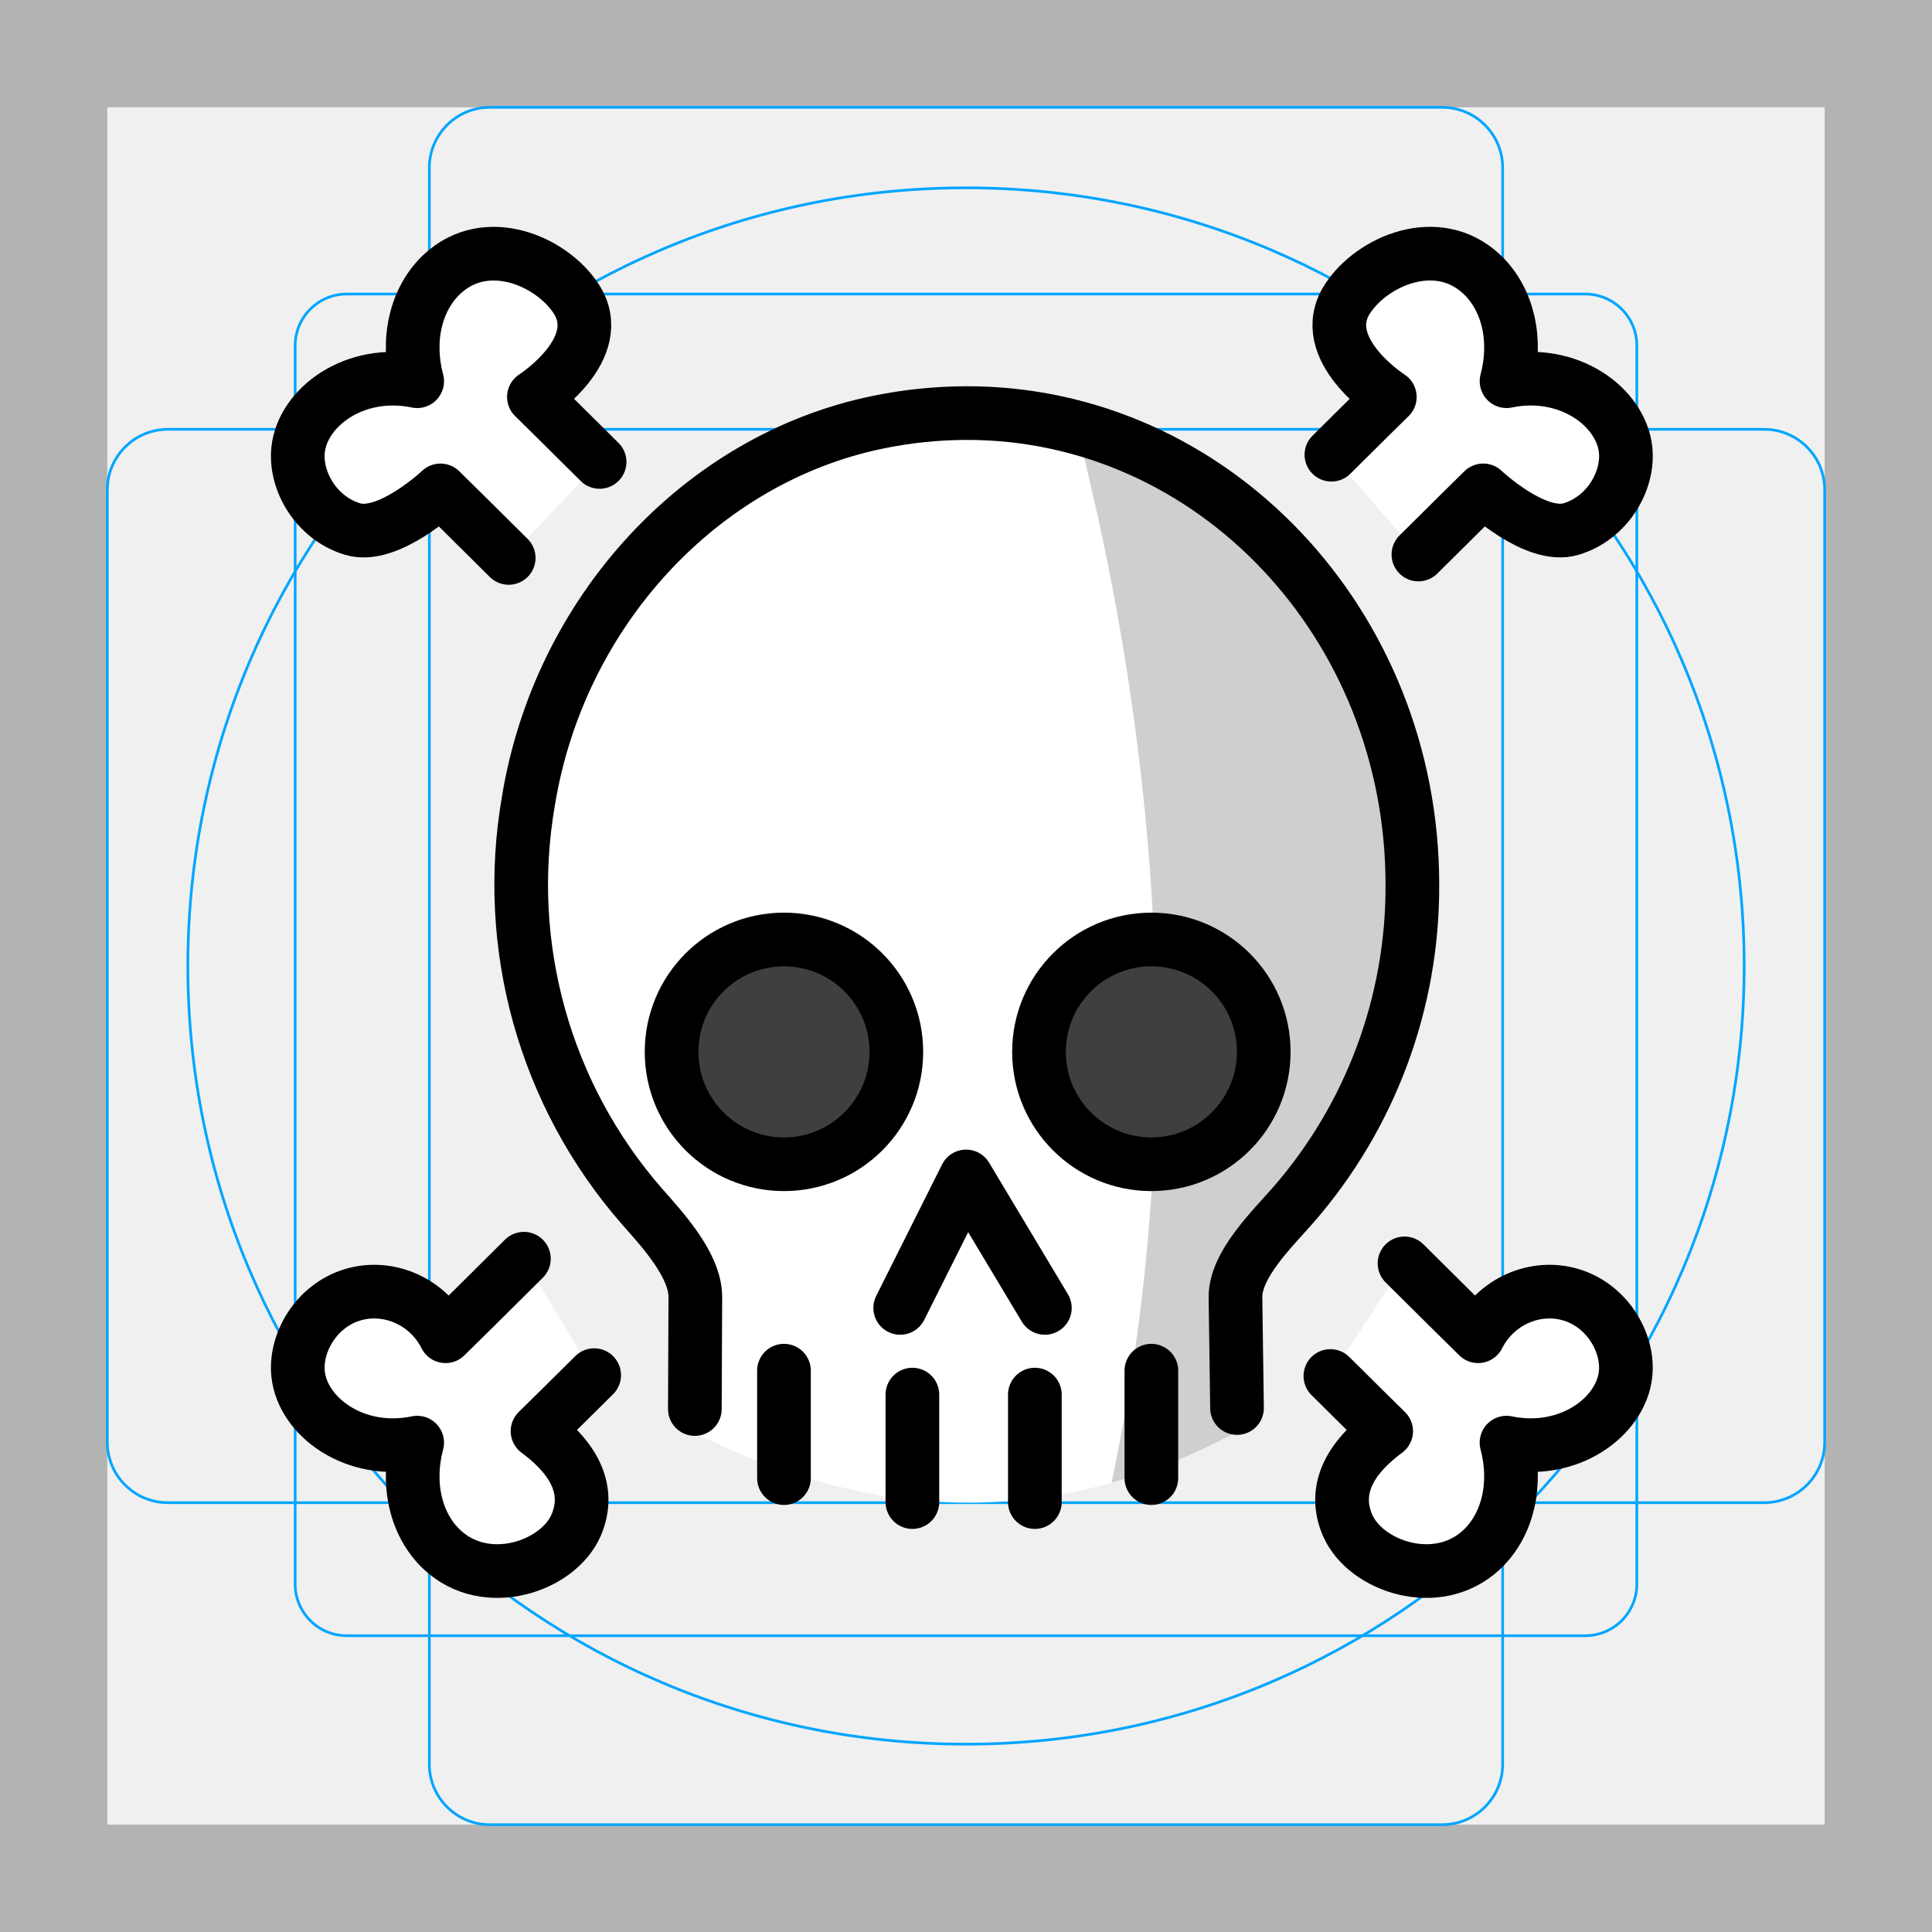
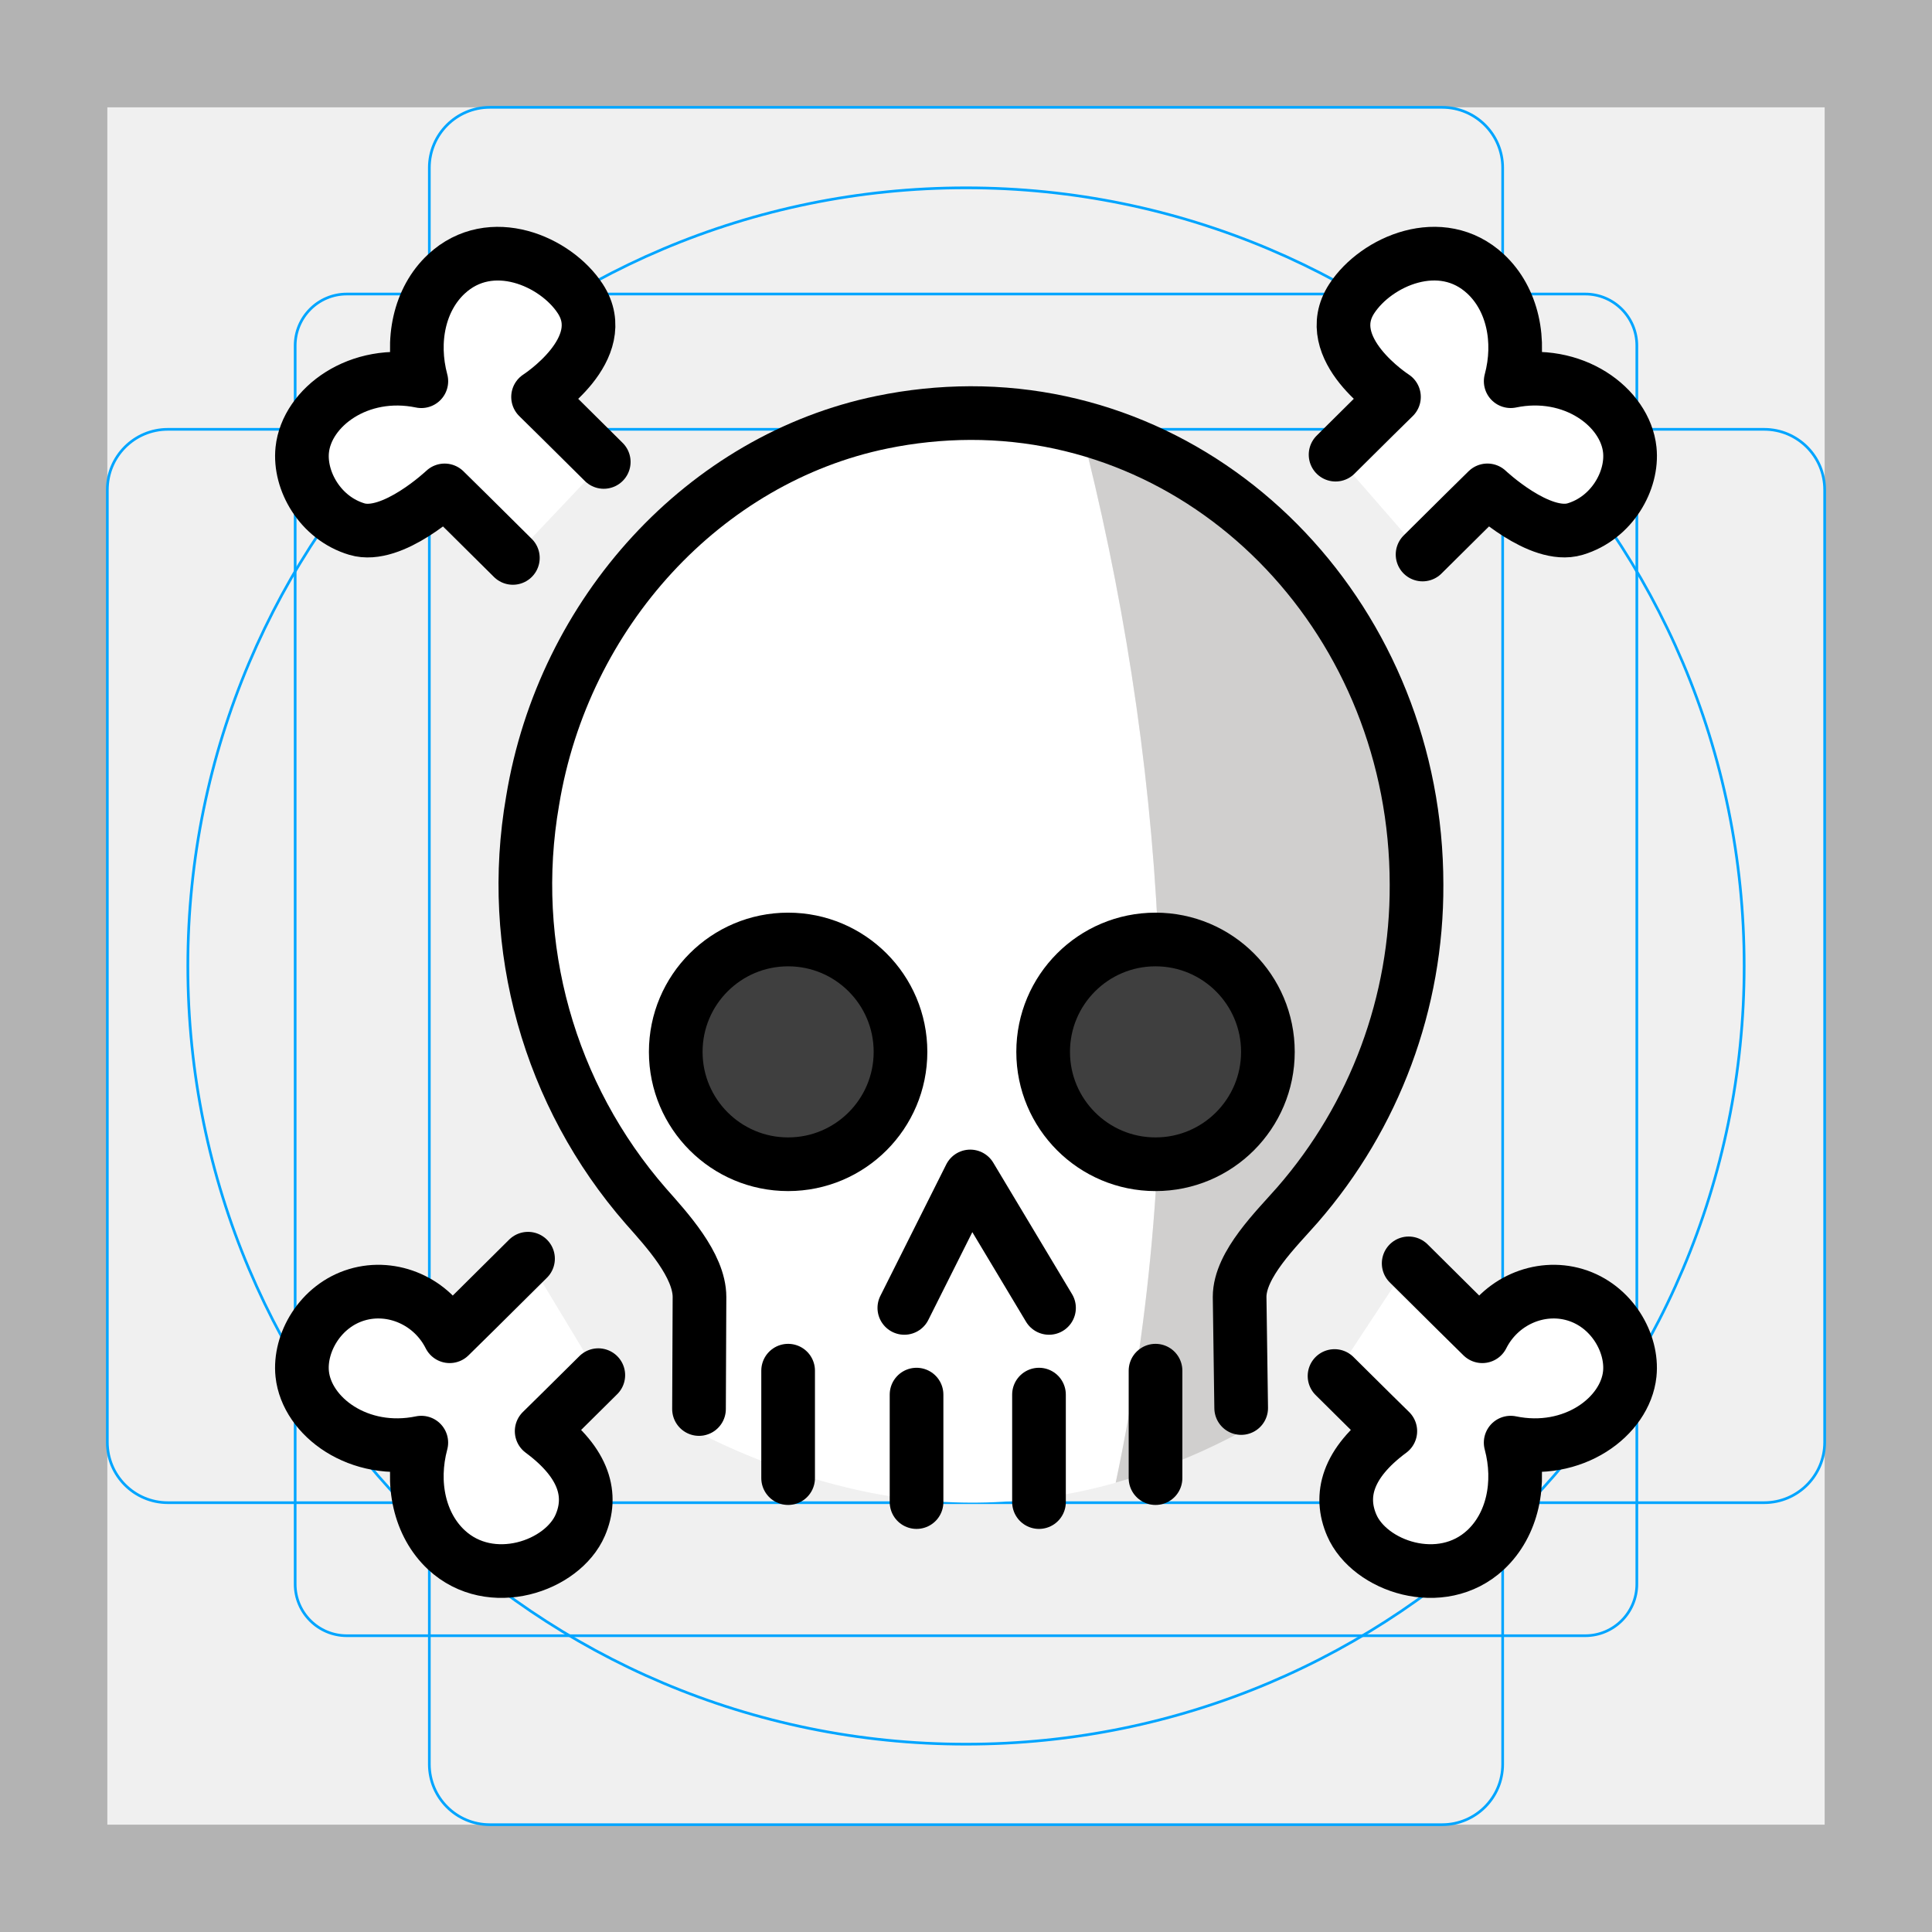
<svg xmlns="http://www.w3.org/2000/svg" id="emoji" viewBox="0 0 72 72">
  <g id="grid">
-     <path d="M68,4V68H4V4H68m4-4H0V72H72V0Z" fill="#b3b3b3" />
-     <path d="M12.923,10.958H59.077A1.923,1.923,0,0,1,61,12.881V59.035a1.923,1.923,0,0,1-1.923,1.923H12.923A1.923,1.923,0,0,1,11,59.035V12.881A1.923,1.923,0,0,1,12.923,10.958Z" fill="none" stroke="#00a5ff" stroke-miterlimit="10" stroke-width="0.1" />
-     <rect x="16" y="4" width="40" height="64" rx="2.254" fill="none" stroke="#00a5ff" stroke-miterlimit="10" stroke-width="0.1" />
-     <rect x="16" y="4" width="40" height="64" rx="2.254" transform="translate(72) rotate(90)" fill="none" stroke="#00a5ff" stroke-miterlimit="10" stroke-width="0.1" />
-     <circle cx="36" cy="36" r="29" fill="none" stroke="#00a5ff" stroke-miterlimit="10" stroke-width="0.1" />
+     <path fill="#B3B3B3" d="M68,4v64H4V4H68 M72,0H0v72h72V0z" />
+     <path fill="none" stroke="#00A5FF" stroke-width="0.1" stroke-miterlimit="10" d="M12.923,10.958h46.154 c1.062,0,1.923,0.861,1.923,1.923v0v46.154c0,1.062-0.861,1.923-1.923,1.923H12.923 c-1.062,0-1.923-0.861-1.923-1.923l0,0V12.881C11,11.819,11.861,10.958,12.923,10.958L12.923,10.958z" />
+     <path fill="none" stroke="#00A5FF" stroke-width="0.1" stroke-miterlimit="10" d="M18.254,4h35.493C54.991,4,56,5.009,56,6.254 v59.493C56,66.991,54.991,68,53.746,68H18.254C17.009,68,16,66.991,16,65.746V6.254C16,5.009,17.009,4,18.254,4z" />
+     <path fill="none" stroke="#00A5FF" stroke-width="0.1" stroke-miterlimit="10" d="M68,18.254v35.493 C68,54.991,66.991,56,65.746,56H6.254C5.009,56,4,54.991,4,53.746V18.254C4,17.009,5.009,16,6.254,16h59.493 C66.991,16,68,17.009,68,18.254z" />
+     <circle fill="none" stroke="#00A5FF" stroke-width="0.1" stroke-miterlimit="10" cx="36" cy="36" r="29" />
  </g>
  <g id="color">
-     <path fill="#FFFFFF" d="M40.371,16.92c-1.406-0.427-2.867-0.644-4.336-0.645h-0.03 c-1.048,0.004-2.094,0.112-3.121,0.323c-3.636,0.783-6.867,2.855-9.095,5.833 c-1.696,2.223-2.817,4.83-3.267,7.589c-0.902,5.167,0.576,10.466,4.02,14.421l0.111,0.125 c0.884,0.997,2.094,2.362,2.094,3.814l-0.018,4.178c0,0.463-0.375,0.838-0.838,0.838l0,0 c1.861,0.95,3.834,1.664,5.873,2.124c3.192,0.719,6.514,0.628,9.662-0.264 C44.12,42.545,43.409,29.268,40.371,16.92z" stroke="none" />
-     <path fill="#d0cfce" d="M46.826,20.812c-1.798-1.809-4.015-3.146-6.454-3.893c3.038,12.347,3.749,25.625,1.054,38.332 c1.63-0.456,3.203-1.094,4.69-1.902c-0.461,0.002-0.838-0.365-0.849-0.826l-0.058-4.14 c0-1.382,1.173-2.673,2.028-3.616c0.121-0.133,0.237-0.261,0.341-0.379c5.906-6.862,5.582-17.101-0.746-23.575 L46.826,20.812z" stroke="none" />
-     <path fill="#3F3F3F" d="M29.215,35.24c-2.209,0-4,1.791-4,4s1.791,4,4,4s4-1.791,4-4S31.424,35.24,29.215,35.24z" stroke="none" />
-     <path fill="#3F3F3F" d="M42.907,35.24c-2.209,0-4,1.791-4,4s1.791,4,4,4s4-1.791,4-4S45.117,35.24,42.907,35.24z" stroke="none" />
-     <path fill="#FFFFFF" stroke="none" stroke-width="2" stroke-linecap="round" stroke-linejoin="round" d="M52.86,20.665 c1.273-1.264,2.132-2.115,2.416-2.39c0,0,1.944,1.839,3.27,1.442c1.374-0.411,2.157-1.808,2.036-2.954 c-0.168-1.589-2.11-3.04-4.438-2.557c0.406-1.513,0.068-3.062-0.933-3.995c-1.654-1.54-4.078-0.479-4.99,0.918 C49,13,51.794,14.794,51.794,14.794c-0.266,0.258-1.035,1.019-2.176,2.152" />
-     <path fill="#FFFFFF" stroke="none" stroke-width="2" stroke-linecap="round" stroke-linejoin="round" d="M19.524,46.908 c-1.549,1.54-2.6,2.58-2.92,2.89c-0.655-1.303-2.133-1.943-3.459-1.546c-1.374,0.411-2.157,1.808-2.036,2.954 c0.168,1.589,2.11,3.04,4.438,2.557c-0.406,1.513-0.068,3.062,0.933,3.995c1.654,1.54,4.329,0.614,4.99-0.918 c0.469-1.088,0.193-2.298-1.438-3.505c0.26-0.253,1.006-0.99,2.111-2.087" />
-     <path fill="#FFFFFF" stroke="none" stroke-width="2" stroke-linecap="round" stroke-linejoin="round" d="M18.958,20.792 c-1.343-1.334-2.25-2.232-2.543-2.516c0,0-1.944,1.839-3.27,1.442c-1.374-0.411-2.157-1.808-2.036-2.954 c0.168-1.589,2.11-3.04,4.438-2.557c-0.406-1.513-0.068-3.062,0.933-3.995c1.654-1.54,4.078-0.479,4.99,0.918 c1.22,1.869-1.573,3.663-1.573,3.663c0.286,0.278,1.157,1.14,2.448,2.422" />
-     <path fill="#FFFFFF" stroke="none" stroke-width="2" stroke-linecap="round" stroke-linejoin="round" d="M52.342,47.082 c1.453,1.444,2.437,2.418,2.744,2.716c0.655-1.303,2.133-1.943,3.459-1.546c1.374,0.411,2.157,1.808,2.036,2.954 c-0.168,1.589-2.11,3.04-4.438,2.557c0.406,1.513,0.068,3.062-0.933,3.995c-1.654,1.54-4.329,0.614-4.99-0.918 c-0.469-1.088-0.193-2.298,1.438-3.505c-0.258-0.25-0.991-0.976-2.079-2.055" />
+     <path fill="#FFFFFF" d="M40.526,16.92c-1.406-0.427-2.867-0.644-4.336-0.645h-0.03 c-1.048,0.004-2.094,0.112-3.121,0.323c-3.636,0.783-6.867,2.855-9.095,5.833 c-1.696,2.223-2.817,4.83-3.267,7.589c-0.902,5.167,0.576,10.466,4.02,14.421l0.111,0.125 c0.884,0.997,2.094,2.362,2.094,3.814l-0.018,4.178c0,0.463-0.375,0.838-0.838,0.838l0,0 c1.861,0.95,3.834,1.664,5.873,2.124c3.192,0.719,6.514,0.628,9.662-0.264 C44.275,42.545,43.564,29.268,40.526,16.92z" />
+     <path fill="#D0CFCE" d="M46.98,20.812c-1.798-1.809-4.015-3.146-6.454-3.893c3.038,12.347,3.749,25.625,1.054,38.332 c1.63-0.456,3.203-1.094,4.69-1.902c-0.461,0.002-0.838-0.365-0.849-0.826l-0.058-4.14 c0-1.382,1.173-2.673,2.028-3.616c0.121-0.133,0.237-0.261,0.341-0.379c5.906-6.862,5.582-17.101-0.746-23.575 L46.98,20.812z" />
+     <path fill="#3F3F3F" d="M29.37,35.24c-2.209,0-4,1.791-4,4s1.791,4,4,4s4-1.791,4-4S31.579,35.24,29.37,35.24z" />
+     <path fill="#3F3F3F" d="M43.062,35.24c-2.209,0-4,1.791-4,4s1.791,4,4,4s4-1.791,4-4S45.272,35.24,43.062,35.24z" />
+     <path fill="#FFFFFF" d="M53.015,20.665c1.273-1.264,2.132-2.115,2.416-2.39c0,0,1.944,1.839,3.27,1.442 c1.374-0.411,2.157-1.808,2.036-2.954c-0.168-1.589-2.11-3.04-4.438-2.557c0.406-1.513,0.068-3.062-0.933-3.995 c-1.654-1.54-4.078-0.479-4.99,0.918c-1.22,1.869,1.573,3.663,1.573,3.663 c-0.266,0.258-1.035,1.019-2.176,2.152" />
+     <path fill="#FFFFFF" d="M19.678,46.908c-1.549,1.54-2.6,2.58-2.92,2.89c-0.655-1.303-2.133-1.943-3.459-1.546 c-1.374,0.411-2.157,1.808-2.036,2.954c0.168,1.589,2.11,3.04,4.438,2.557c-0.406,1.513-0.068,3.062,0.933,3.995 c1.654,1.54,4.329,0.614,4.99-0.918c0.469-1.088,0.193-2.298-1.438-3.505c0.26-0.253,1.006-0.99,2.111-2.087" />
+     <path fill="#FFFFFF" d="M19.113,20.792c-1.343-1.334-2.25-2.232-2.543-2.516c0,0-1.944,1.839-3.27,1.442 c-1.374-0.411-2.157-1.808-2.036-2.954c0.168-1.589,2.11-3.04,4.438-2.557c-0.406-1.513-0.068-3.062,0.933-3.995 c1.654-1.54,4.078-0.479,4.99,0.918c1.22,1.869-1.573,3.663-1.573,3.663c0.286,0.278,1.157,1.14,2.448,2.422" />
+     <path fill="#FFFFFF" d="M52.497,47.082c1.453,1.444,2.437,2.418,2.744,2.716c0.655-1.303,2.133-1.943,3.459-1.546 c1.374,0.411,2.157,1.808,2.036,2.954c-0.168,1.589-2.11,3.04-4.438,2.557c0.406,1.513,0.068,3.062-0.933,3.995 c-1.654,1.54-4.329,0.614-4.99-0.918c-0.469-1.088-0.193-2.298,1.438-3.505c-0.258-0.25-0.991-0.976-2.079-2.055" />
  </g>
  <g id="hair" />
  <g id="skin" />
  <g id="skin-shadow" />
  <g id="line">
-     <path fill="none" stroke="#000000" stroke-width="2" stroke-linecap="round" stroke-linejoin="round" d="M46.1,52.473 l-0.058-4.141c0-1.214,1.381-2.542,2.161-3.434c2.877-3.306,4.452-7.546,4.432-11.929 c0-9.716-7.449-17.594-16.631-17.575c-1.104,0.004-2.205,0.118-3.287,0.341 c-6.608,1.355-11.874,7.083-13.023,14.106c-0.944,5.416,0.608,10.969,4.224,15.111 c0.768,0.869,1.995,2.194,1.995,3.384l-0.018,4.174" />
-     <line fill="none" stroke="#000000" stroke-width="2" stroke-linecap="round" stroke-linejoin="round" x1="29.216" y1="51.081" x2="29.216" y2="55.085" />
-     <line fill="none" stroke="#000000" stroke-width="2" stroke-linecap="round" stroke-linejoin="round" x1="34.002" y1="51.973" x2="34.002" y2="55.978" />
-     <line fill="none" stroke="#000000" stroke-width="2" stroke-linecap="round" stroke-linejoin="round" x1="42.908" y1="51.081" x2="42.908" y2="55.085" />
-     <line fill="none" stroke="#000000" stroke-width="2" stroke-linecap="round" stroke-linejoin="round" x1="38.566" y1="51.973" x2="38.566" y2="55.978" />
-     <polyline fill="none" stroke="#000000" stroke-width="2" stroke-linecap="round" stroke-linejoin="round" points="33.548,48.742 36.003,43.843 38.939,48.742" />
-     <circle fill="none" stroke="#000000" stroke-width="2" stroke-miterlimit="10" cx="29.216" cy="39.2" r="4.188" />
-     <circle fill="none" stroke="#000000" stroke-width="2" stroke-miterlimit="10" cx="42.908" cy="39.2" r="4.188" />
-     <path fill="none" stroke="#000000" stroke-width="2" stroke-linecap="round" stroke-linejoin="round" d="M52.86,20.665 c1.273-1.264,2.132-2.115,2.416-2.39c0,0,1.944,1.839,3.27,1.442c1.374-0.411,2.157-1.808,2.036-2.954 c-0.168-1.589-2.11-3.04-4.438-2.557c0.406-1.513,0.068-3.062-0.933-3.995c-1.654-1.54-4.078-0.479-4.99,0.918 C49,13,51.794,14.794,51.794,14.794c-0.266,0.258-1.035,1.019-2.176,2.152" />
-     <path fill="none" stroke="#000000" stroke-width="2" stroke-linecap="round" stroke-linejoin="round" d="M19.524,46.908 c-1.549,1.54-2.6,2.58-2.92,2.89c-0.655-1.303-2.133-1.943-3.459-1.546c-1.374,0.411-2.157,1.808-2.036,2.954 c0.168,1.589,2.11,3.04,4.438,2.557c-0.406,1.513-0.068,3.062,0.933,3.995c1.654,1.54,4.329,0.614,4.99-0.918 c0.469-1.088,0.193-2.298-1.438-3.505c0.26-0.253,1.006-0.99,2.111-2.087" />
-     <path fill="none" stroke="#000000" stroke-width="2" stroke-linecap="round" stroke-linejoin="round" d="M18.958,20.792 c-1.343-1.334-2.25-2.232-2.543-2.516c0,0-1.944,1.839-3.27,1.442c-1.374-0.411-2.157-1.808-2.036-2.954 c0.168-1.589,2.11-3.04,4.438-2.557c-0.406-1.513-0.068-3.062,0.933-3.995c1.654-1.54,4.078-0.479,4.99,0.918 c1.22,1.869-1.573,3.663-1.573,3.663c0.286,0.278,1.157,1.14,2.448,2.422" />
-     <path fill="none" stroke="#000000" stroke-width="2" stroke-linecap="round" stroke-linejoin="round" d="M52.342,47.082 c1.453,1.444,2.437,2.418,2.744,2.716c0.655-1.303,2.133-1.943,3.459-1.546c1.374,0.411,2.157,1.808,2.036,2.954 c-0.168,1.589-2.11,3.04-4.438,2.557c0.406,1.513,0.068,3.062-0.933,3.995c-1.654,1.54-4.329,0.614-4.99-0.918 c-0.469-1.088-0.193-2.298,1.438-3.505c-0.258-0.25-0.991-0.976-2.079-2.055" />
+     <path fill="none" stroke="#000000" stroke-width="2" stroke-linecap="round" stroke-linejoin="round" d="M46.255,52.473 l-0.058-4.141c0-1.214,1.381-2.542,2.161-3.434c2.877-3.306,4.452-7.546,4.432-11.929 c0-9.716-7.449-17.594-16.631-17.575c-1.104,0.004-2.205,0.118-3.287,0.341 c-6.608,1.355-11.874,7.083-13.023,14.106c-0.944,5.416,0.608,10.969,4.224,15.111 c0.768,0.869,1.995,2.194,1.995,3.384l-0.018,4.174" />
+     <line fill="none" stroke="#000000" stroke-width="2" stroke-linecap="round" stroke-linejoin="round" x1="29.371" y1="51.081" x2="29.371" y2="55.085" />
+     <line fill="none" stroke="#000000" stroke-width="2" stroke-linecap="round" stroke-linejoin="round" x1="34.157" y1="51.973" x2="34.157" y2="55.978" />
+     <line fill="none" stroke="#000000" stroke-width="2" stroke-linecap="round" stroke-linejoin="round" x1="43.063" y1="51.081" x2="43.063" y2="55.085" />
+     <line fill="none" stroke="#000000" stroke-width="2" stroke-linecap="round" stroke-linejoin="round" x1="38.72" y1="51.973" x2="38.72" y2="55.978" />
+     <polyline fill="none" stroke="#000000" stroke-width="2" stroke-linecap="round" stroke-linejoin="round" points="33.702,48.742 36.158,43.843 39.094,48.742" />
+     <circle fill="none" stroke="#000000" stroke-width="2" stroke-miterlimit="10" cx="29.371" cy="39.2" r="4.188" />
+     <circle fill="none" stroke="#000000" stroke-width="2" stroke-miterlimit="10" cx="43.063" cy="39.2" r="4.188" />
+     <path fill="none" stroke="#000000" stroke-width="2" stroke-linecap="round" stroke-linejoin="round" d="M53.015,20.665 c1.273-1.264,2.132-2.115,2.416-2.39c0,0,1.944,1.839,3.27,1.442c1.374-0.411,2.157-1.808,2.036-2.954 c-0.168-1.589-2.11-3.04-4.438-2.557c0.406-1.513,0.068-3.062-0.933-3.995c-1.654-1.54-4.078-0.479-4.99,0.918 c-1.22,1.869,1.573,3.663,1.573,3.663c-0.266,0.258-1.035,1.019-2.176,2.152" />
+     <path fill="none" stroke="#000000" stroke-width="2" stroke-linecap="round" stroke-linejoin="round" d="M19.678,46.908 c-1.549,1.54-2.6,2.58-2.92,2.89c-0.655-1.303-2.133-1.943-3.459-1.546c-1.374,0.411-2.157,1.808-2.036,2.954 c0.168,1.589,2.11,3.04,4.438,2.557c-0.406,1.513-0.068,3.062,0.933,3.995c1.654,1.54,4.329,0.614,4.99-0.918 c0.469-1.088,0.193-2.298-1.438-3.505c0.26-0.253,1.006-0.99,2.111-2.087" />
+     <path fill="none" stroke="#000000" stroke-width="2" stroke-linecap="round" stroke-linejoin="round" d="M19.113,20.792 c-1.343-1.334-2.25-2.232-2.543-2.516c0,0-1.944,1.839-3.27,1.442c-1.374-0.411-2.157-1.808-2.036-2.954 c0.168-1.589,2.11-3.04,4.438-2.557c-0.406-1.513-0.068-3.062,0.933-3.995c1.654-1.54,4.078-0.479,4.99,0.918 c1.22,1.869-1.573,3.663-1.573,3.663c0.286,0.278,1.157,1.14,2.448,2.422" />
+     <path fill="none" stroke="#000000" stroke-width="2" stroke-linecap="round" stroke-linejoin="round" d="M52.497,47.082 c1.453,1.444,2.437,2.418,2.744,2.716c0.655-1.303,2.133-1.943,3.459-1.546c1.374,0.411,2.157,1.808,2.036,2.954 c-0.168,1.589-2.11,3.04-4.438,2.557c0.406,1.513,0.068,3.062-0.933,3.995c-1.654,1.54-4.329,0.614-4.99-0.918 c-0.469-1.088-0.193-2.298,1.438-3.505c-0.258-0.25-0.991-0.976-2.079-2.055" />
  </g>
</svg>
